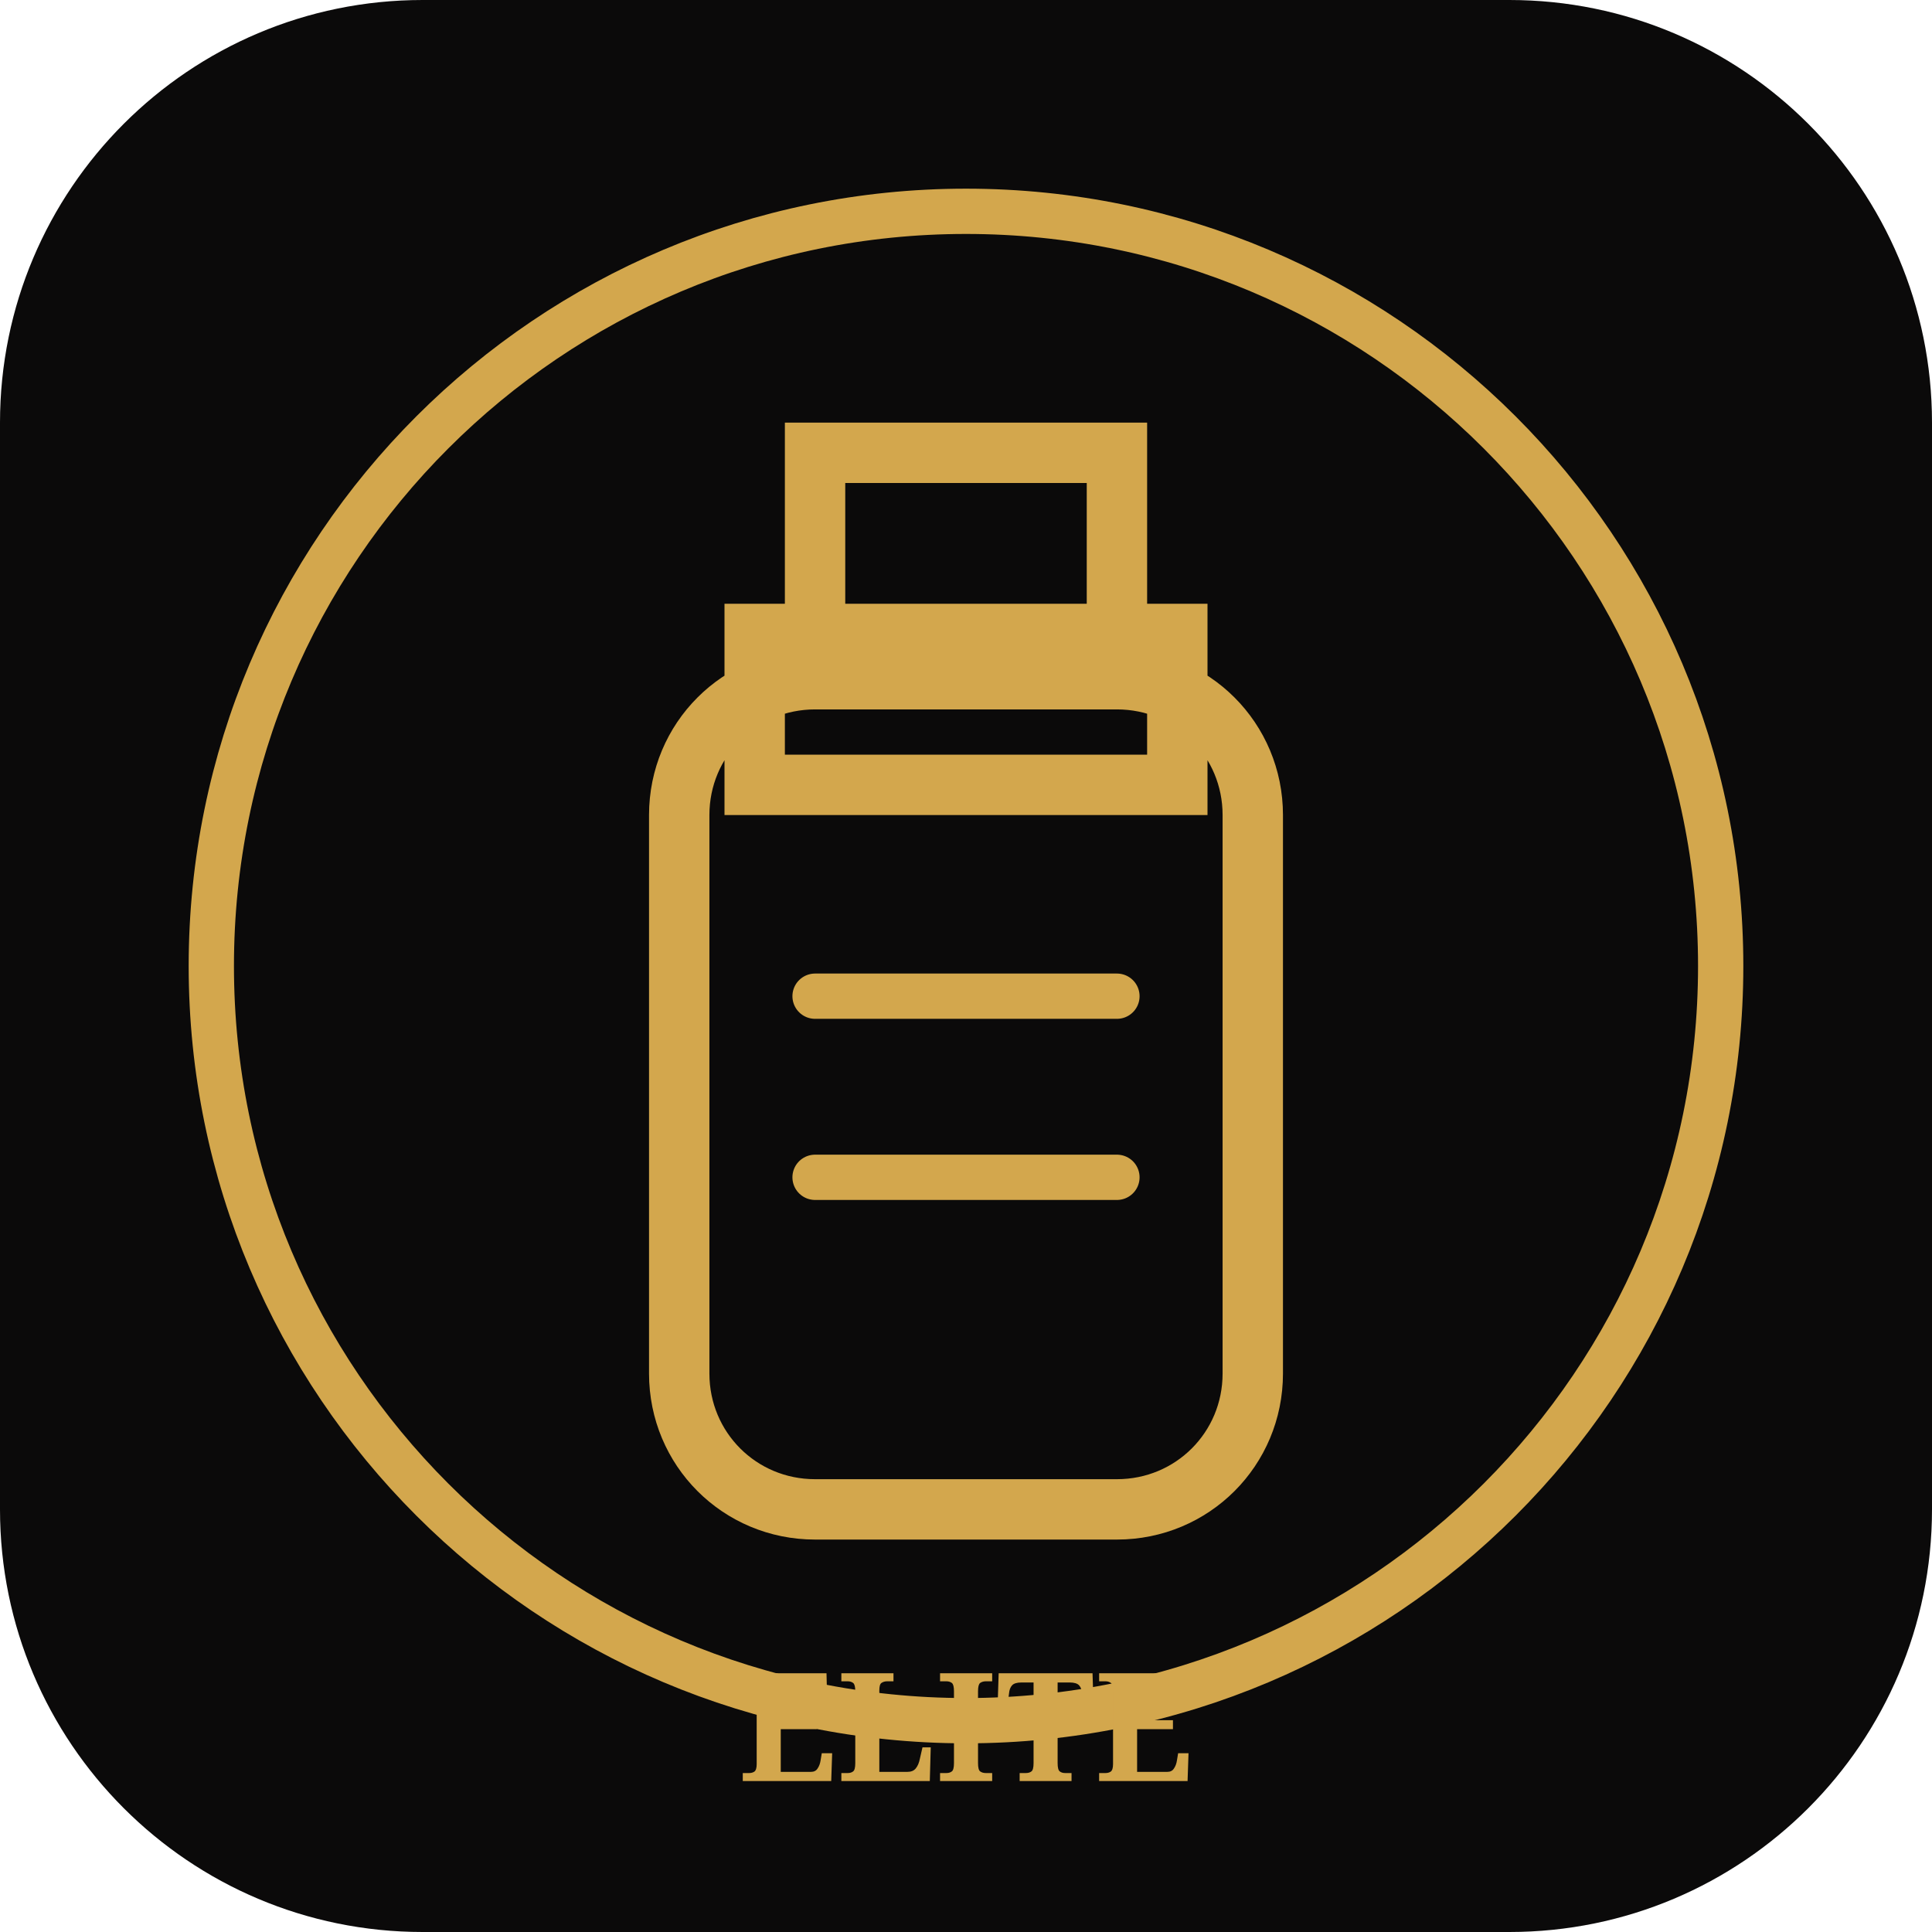
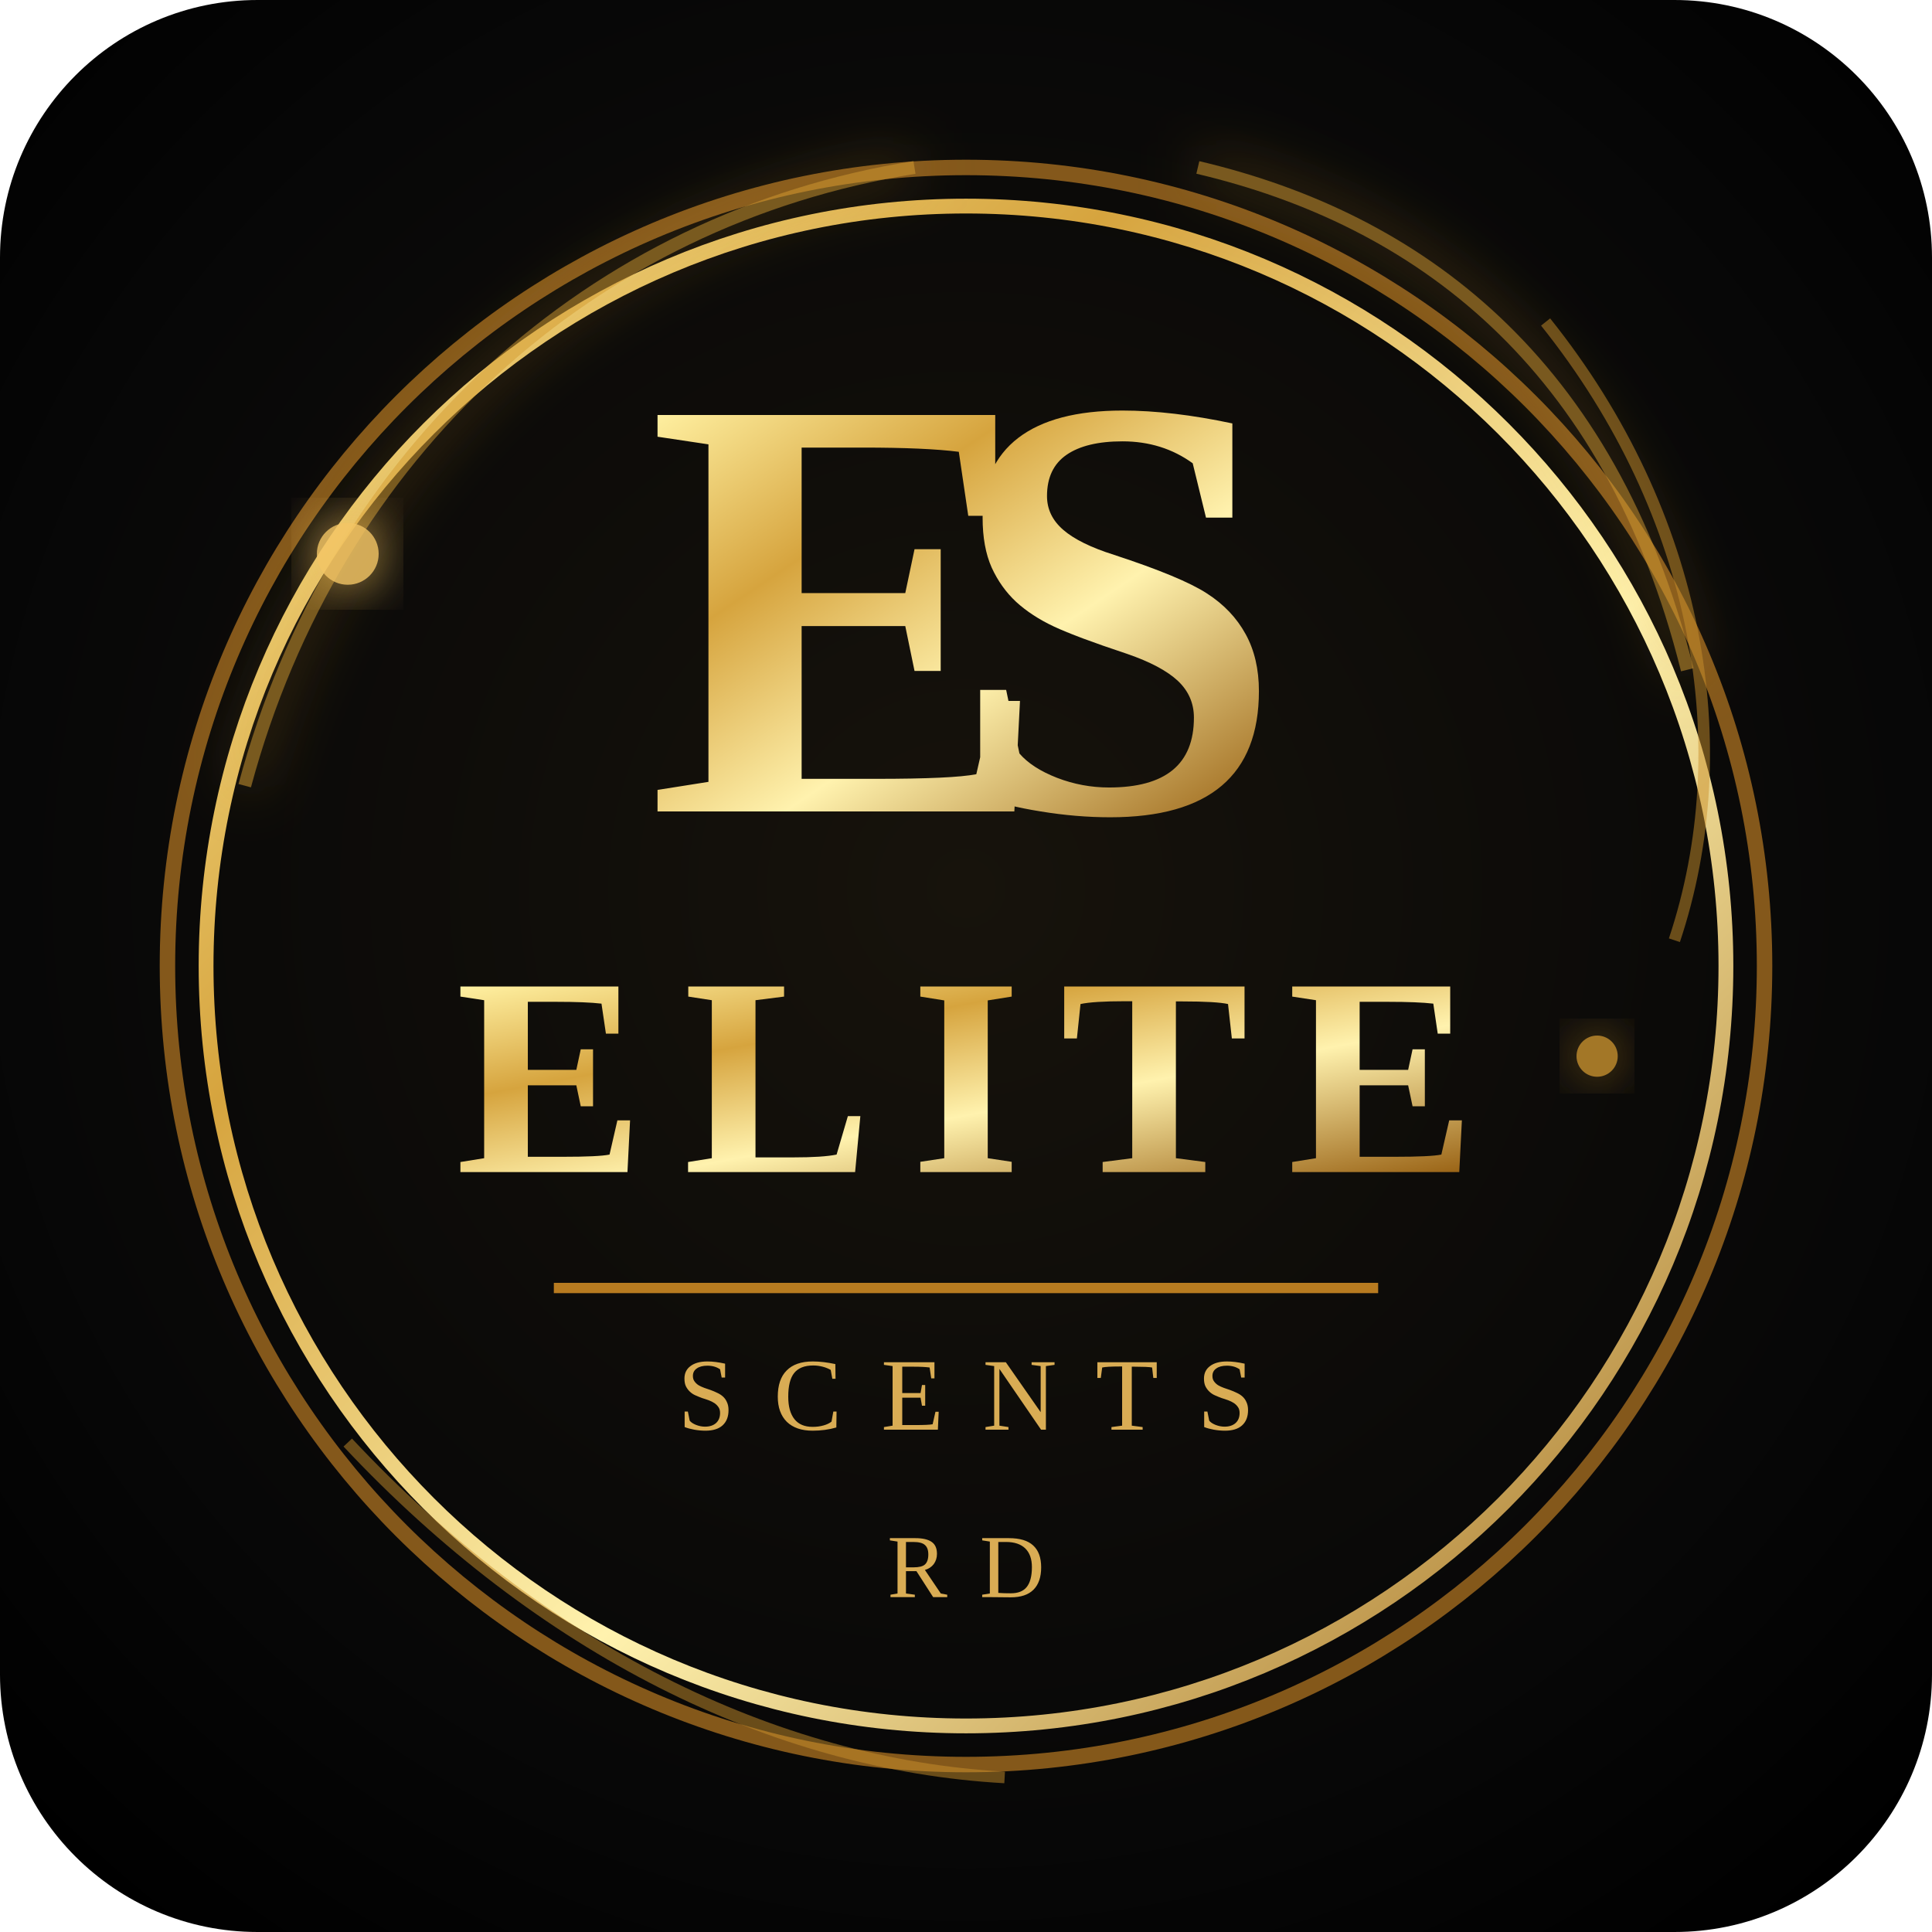
- <svg xmlns="http://www.w3.org/2000/svg" viewBox="0 0 128 128" role="img" aria-label="Elite Scents RD">
-   <rect width="128" height="128" rx="28" fill="#0b0a0a" />
-   <circle cx="64" cy="64" r="50" fill="none" stroke="#d3a74d" stroke-width="3" />
-   <path d="M54 30h20v12H54zM50 42h28v10H50zM45 54c0-5 4-9 9-9h20c5 0 9 4 9 9v37c0 5-4 9-9 9H54c-5 0-9-4-9-9V54z" fill="none" stroke="#d3a74d" stroke-width="4" />
-   <path d="M54 66h20M54 78h20" stroke="#d3a74d" stroke-width="3" stroke-linecap="round" />
-   <text x="64" y="118" fill="#d3a74d" font-family="Georgia,serif" font-size="10" text-anchor="middle" font-weight="700">ELITE</text>
+ <svg xmlns="http://www.w3.org/2000/svg" viewBox="0 0 150 150" role="img" aria-label="Elite Scents RD">
+   <defs>
+     <radialGradient id="bg" cx="50%" cy="46%" r="68%">
+       <stop offset="0" stop-color="#17130c" />
+       <stop offset="0.72" stop-color="#070707" />
+       <stop offset="1" stop-color="#000" />
+     </radialGradient>
+     <linearGradient id="gold" x1="0" y1="0" x2="1" y2="1">
+       <stop offset="0" stop-color="#fff0a1" />
+       <stop offset="0.3" stop-color="#d6a43e" />
+       <stop offset="0.6" stop-color="#fff2ae" />
+       <stop offset="1" stop-color="#9b6517" />
+     </linearGradient>
+     <filter id="glow" x="-40%" y="-40%" width="180%" height="180%">
+       <feGaussianBlur stdDeviation="2.2" result="b" />
+       <feMerge>
+         <feMergeNode in="b" />
+         <feMergeNode in="SourceGraphic" />
+       </feMerge>
+     </filter>
+   </defs>
+   <rect width="150" height="150" rx="20" fill="url(#bg)" />
+   <circle cx="75" cy="75" r="62" fill="none" stroke="#a36b1f" stroke-width="1.2" opacity=".8" />
+   <circle cx="75" cy="75" r="59" fill="none" stroke="url(#gold)" stroke-width="1.15" />
+   <path d="M19 61 C26 35 46 17 71 13 M131 52 C125 28 110 17 93 13" fill="none" stroke="#d39a30" stroke-width="1" opacity=".55" filter="url(#glow)" />
+   <path d="M120 25 C132 40 135 58 130 73 M27 112 C42 128 60 137 78 138" fill="none" stroke="#c98f2c" stroke-width=".9" opacity=".5" />
+   <text x="75" y="63" fill="url(#gold)" font-family="Georgia, 'Times New Roman', serif" font-size="47" font-weight="700" text-anchor="middle" letter-spacing="-8">ES</text>
+   <text x="75" y="91" fill="url(#gold)" font-family="Georgia, 'Times New Roman', serif" font-size="22" font-weight="700" text-anchor="middle" letter-spacing="3">ELITE</text>
+   <line x1="43" y1="100" x2="107" y2="100" stroke="#b77b20" stroke-width=".8" />
+   <text x="75" y="111" fill="#d9ac54" font-family="Georgia, 'Times New Roman', serif" font-size="8" text-anchor="middle" letter-spacing="3">SCENTS</text>
+   <text x="75" y="124" fill="#d9ac54" font-family="Georgia, 'Times New Roman', serif" font-size="7" text-anchor="middle" letter-spacing="2.5">RD</text>
+   <circle cx="27" cy="43" r="2.4" fill="#f3c565" opacity=".85" filter="url(#glow)" />
+   <circle cx="124" cy="82" r="1.6" fill="#d69b32" opacity=".75" filter="url(#glow)" />
</svg>
